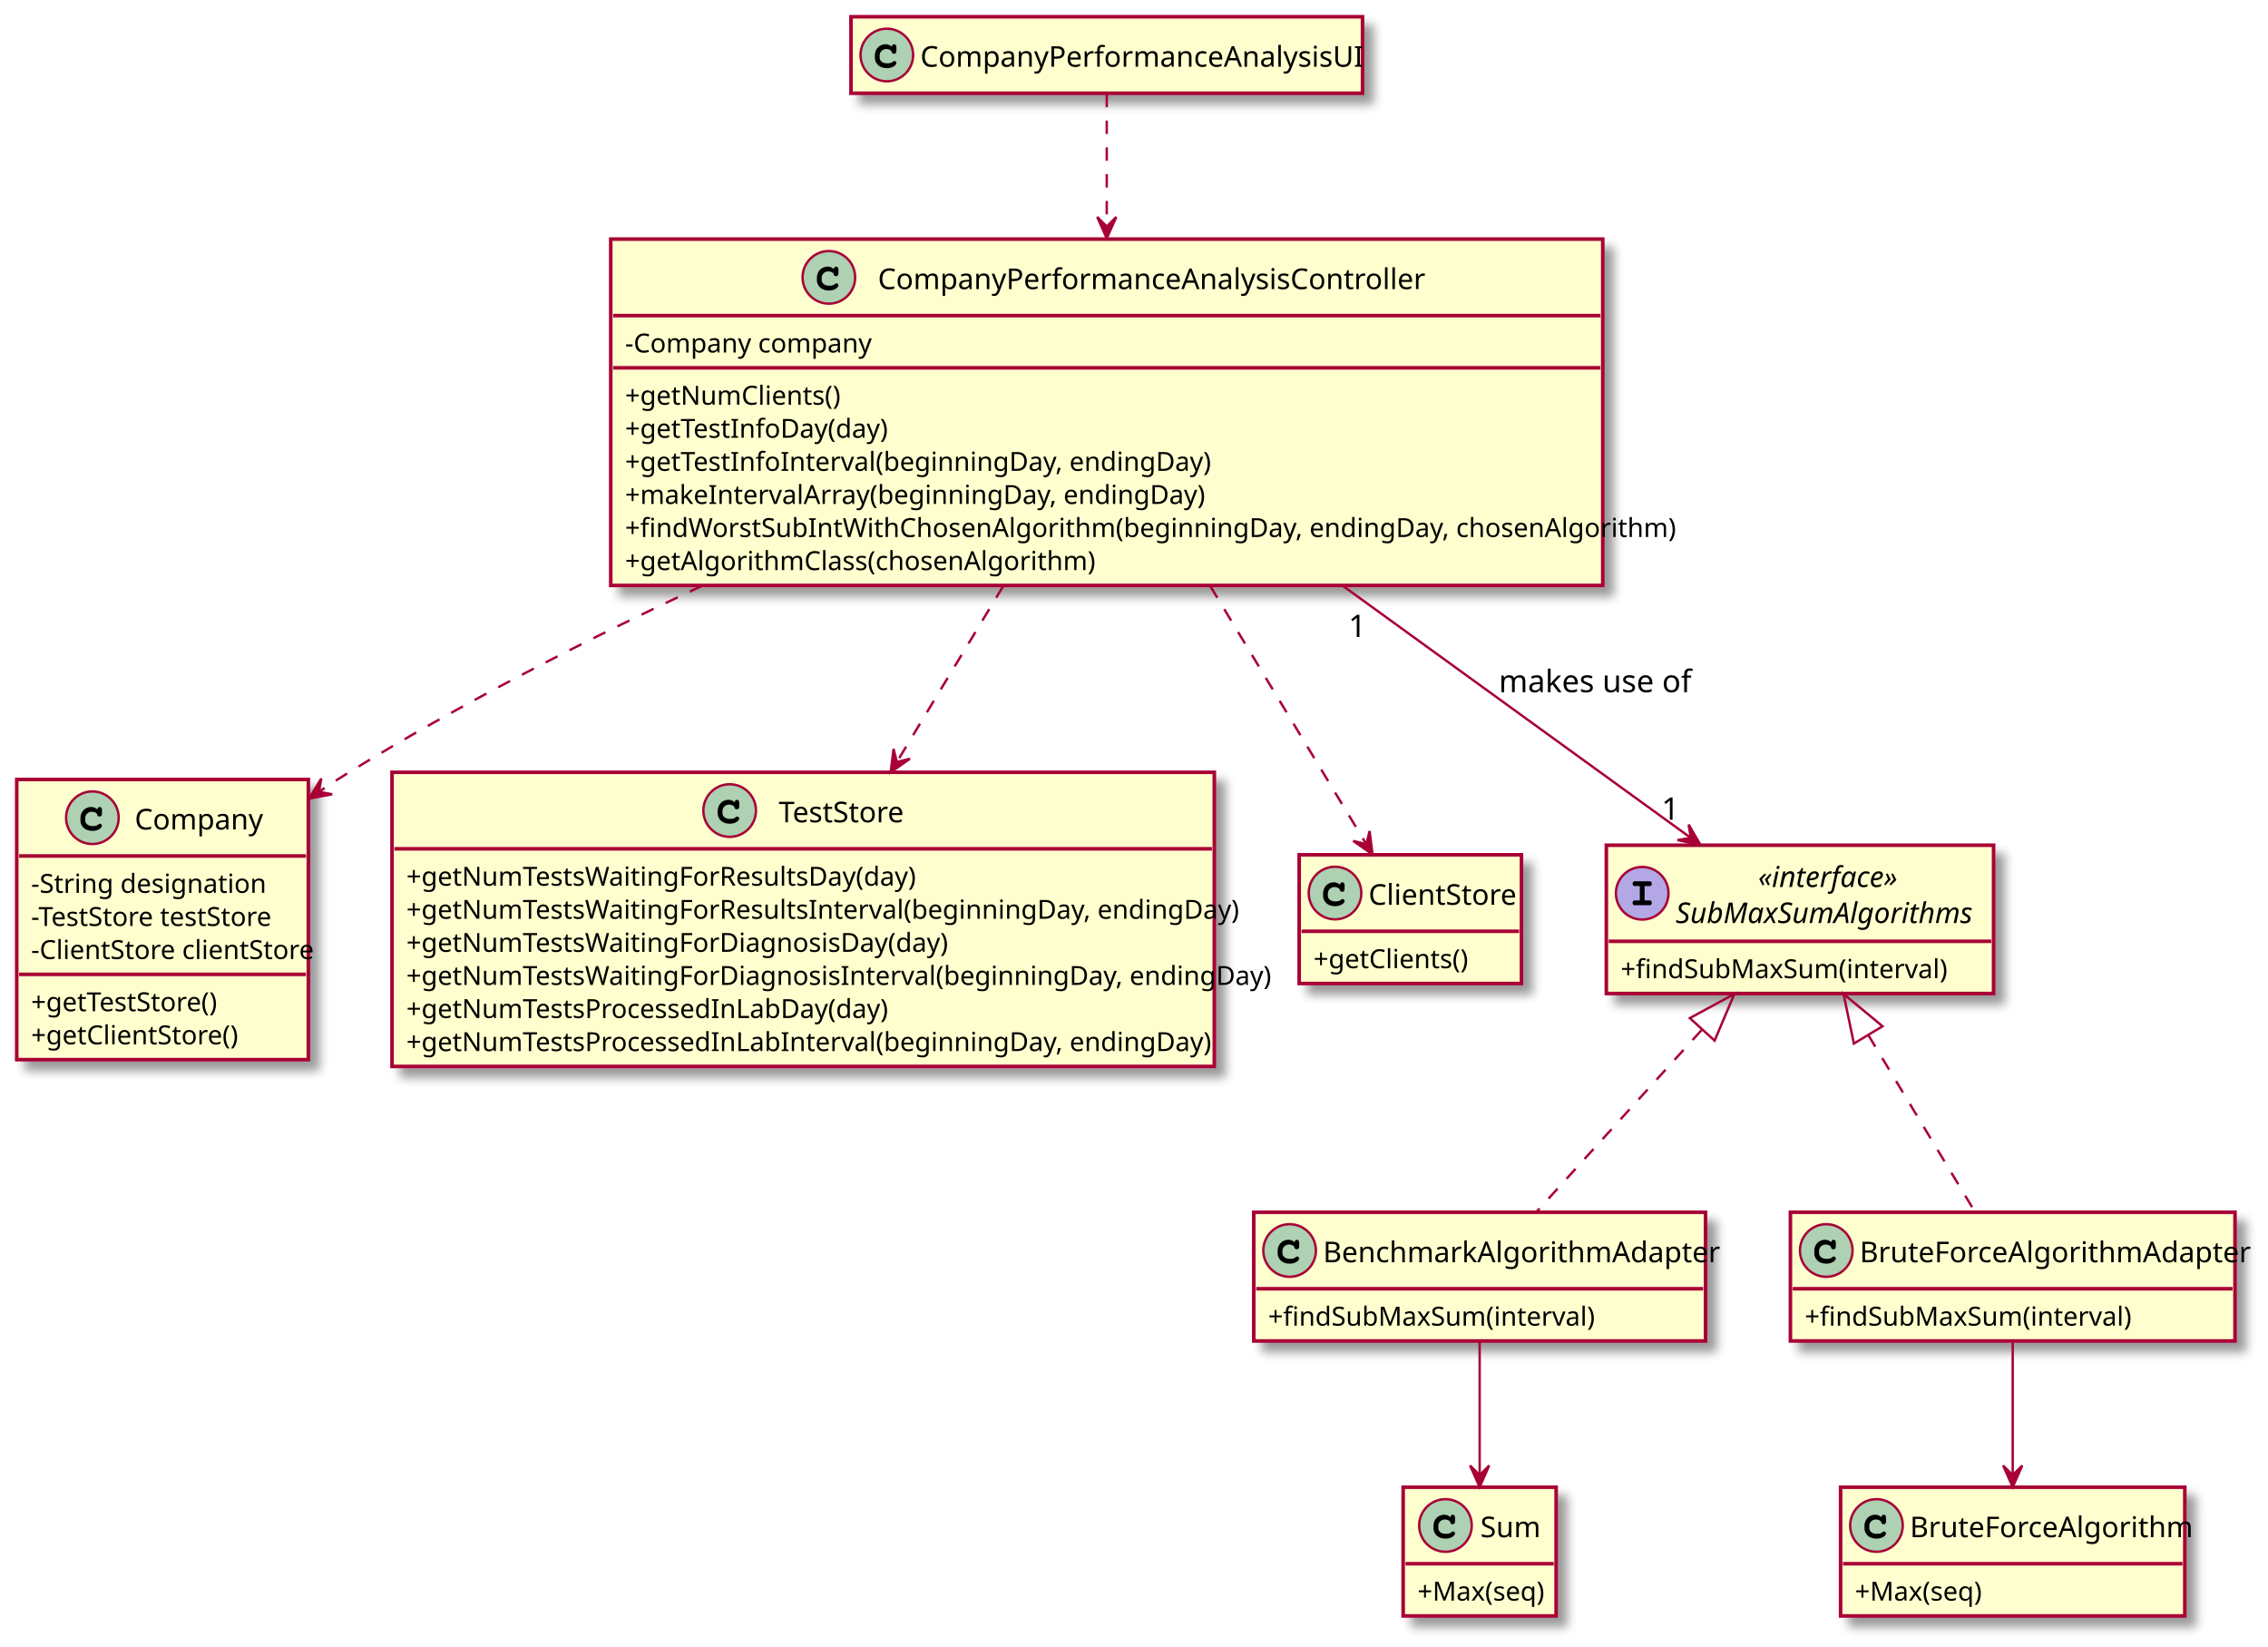
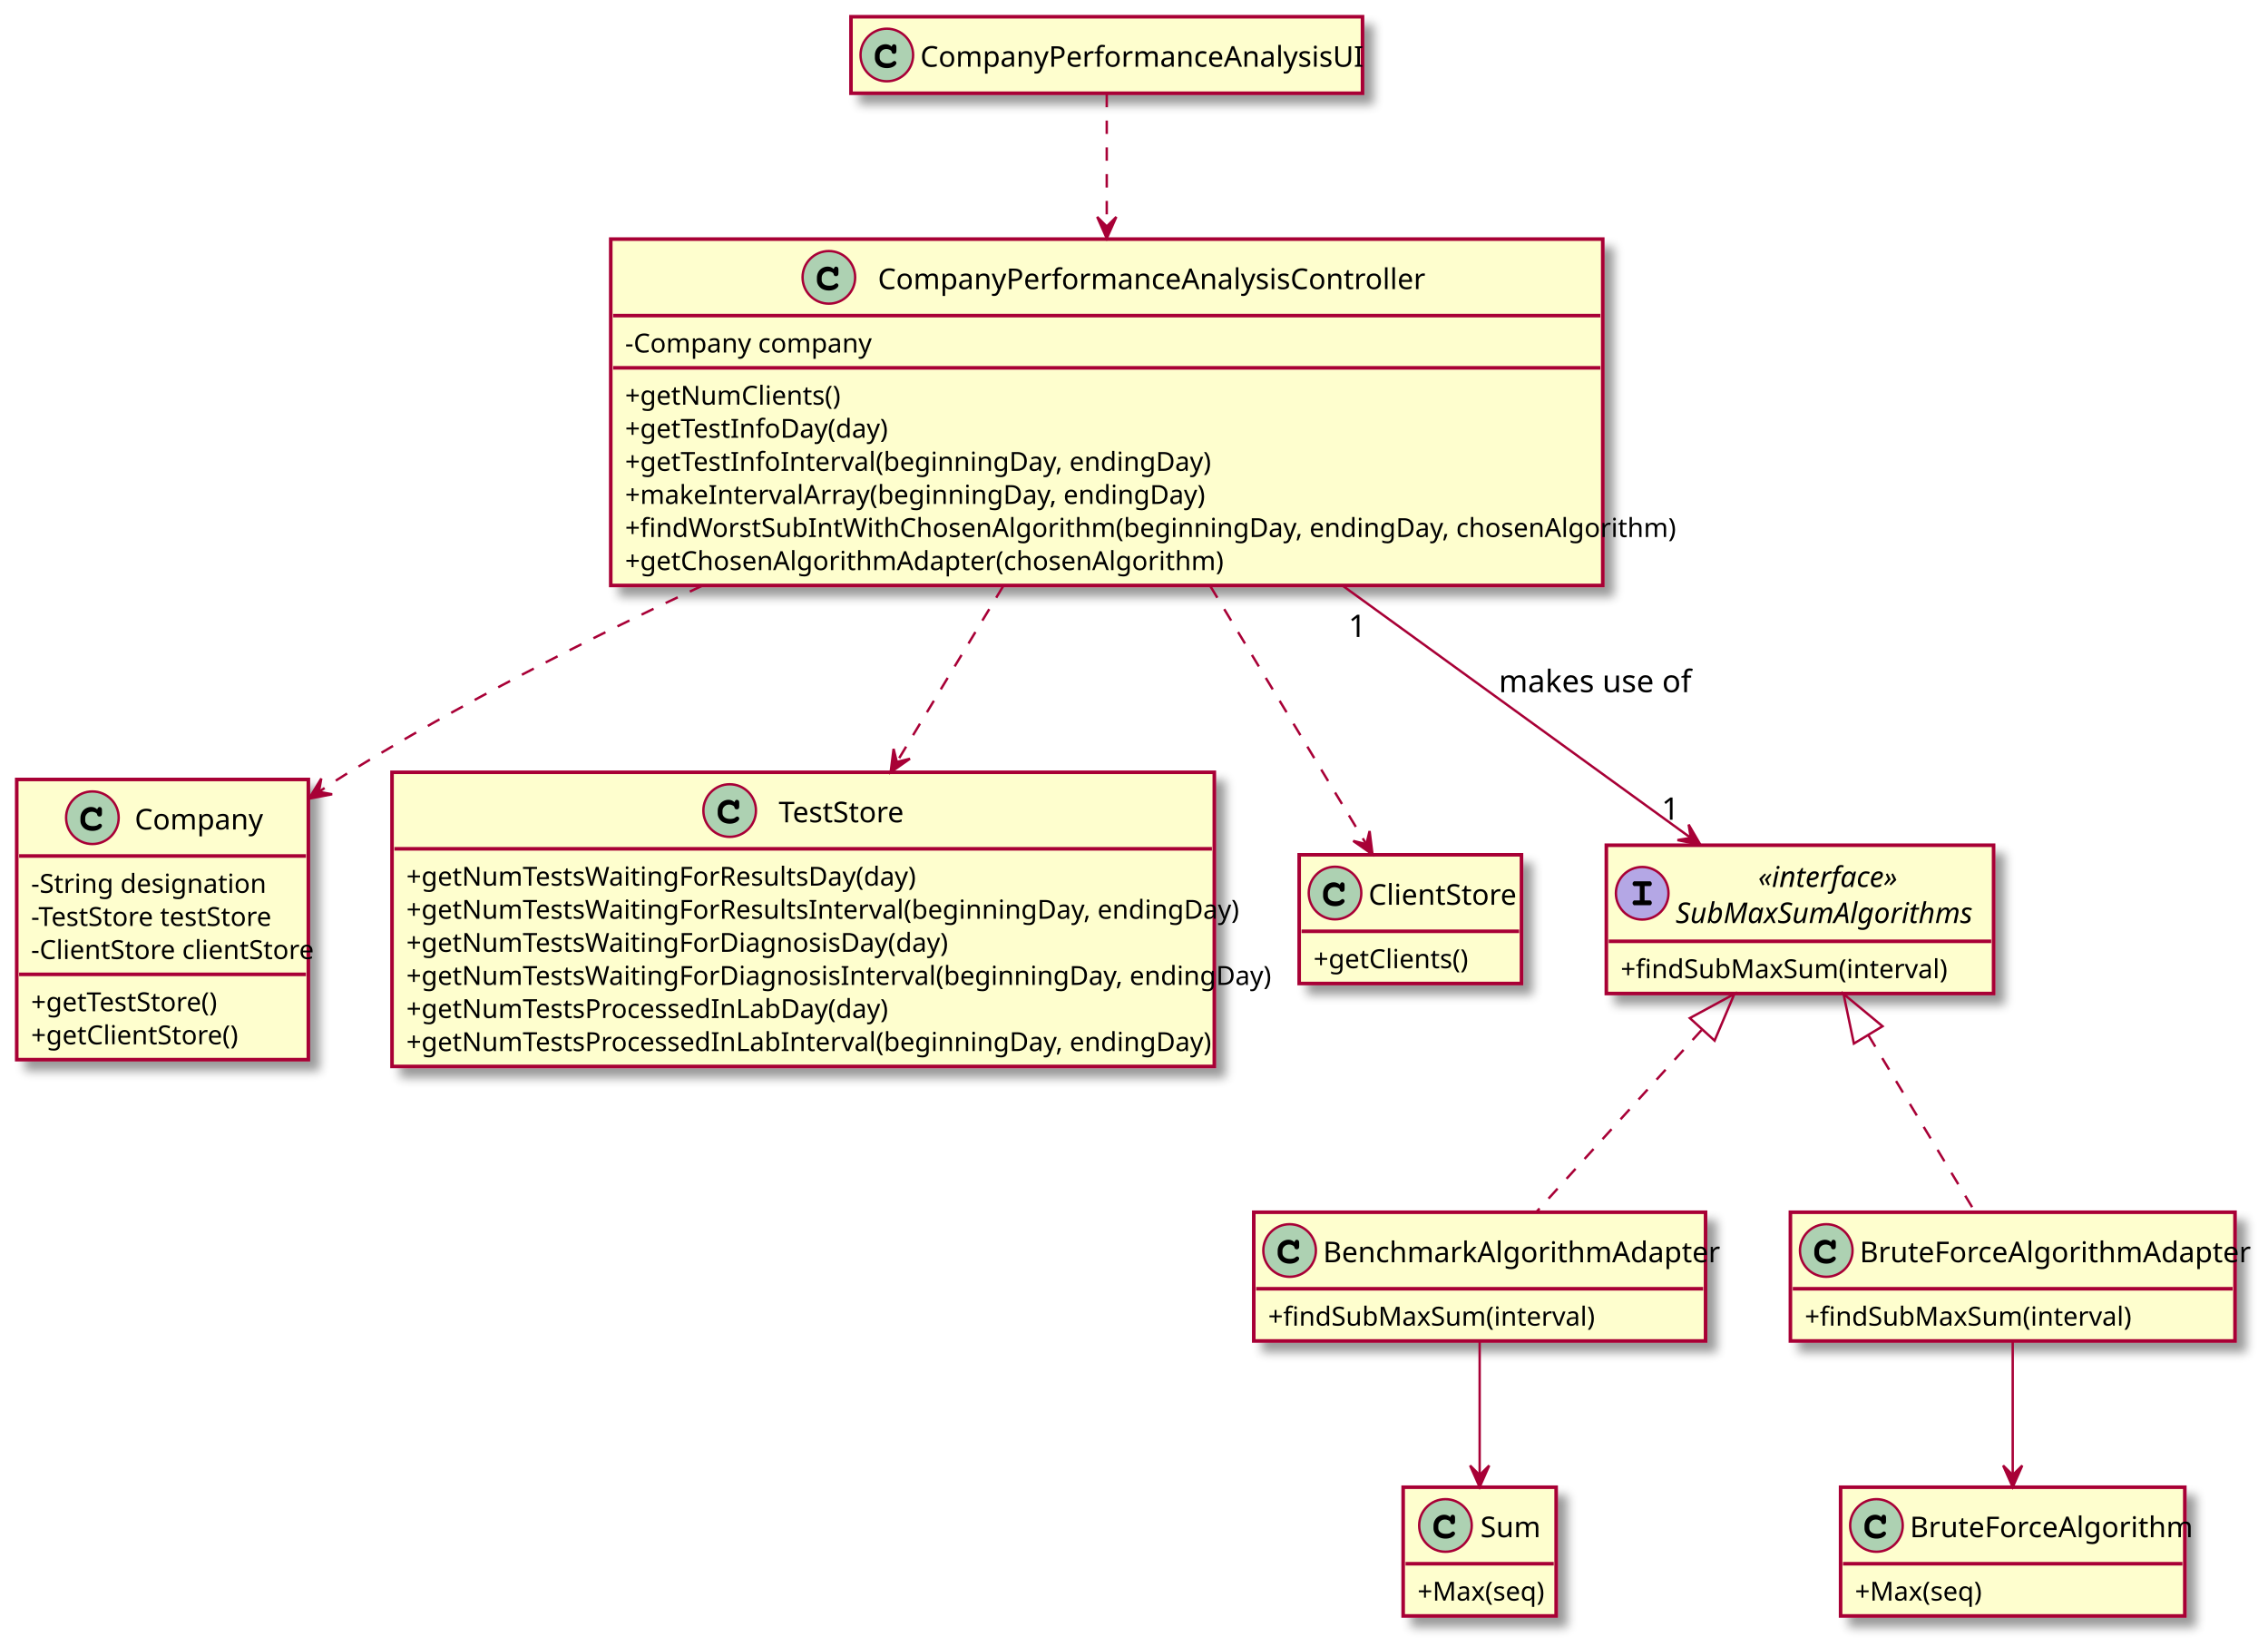
<svg xmlns="http://www.w3.org/2000/svg" contentScriptType="application/ecmascript" contentStyleType="text/css" height="861.25px" preserveAspectRatio="none" style="width:1186px;height:861px;background:#FFFFFF;" version="1.1" viewBox="0 0 1186 861" width="1186.25px" zoomAndPan="magnify">
  <defs>
-     <filter height="300%" id="fi8g4m4kaugmg" width="300%" x="-1" y="-1">
+     <filter height="300%" id="flxlglks0n25r" width="300%" x="-1" y="-1">
      <feGaussianBlur result="blurOut" stdDeviation="2.5" />
      <feColorMatrix in="blurOut" result="blurOut2" type="matrix" values="0 0 0 0 0 0 0 0 0 0 0 0 0 0 0 0 0 0 .4 0" />
      <feOffset dx="5.0" dy="5.0" in="blurOut2" result="blurOut3" />
      <feBlend in="SourceGraphic" in2="blurOut3" mode="normal" />
    </filter>
  </defs>
  <g>
-     <rect codeLine="7" fill="#FEFECE" filter="url(#fi8g4m4kaugmg)" height="146.475" id="Company" style="stroke:#A80036;stroke-width:1.875;" width="152.5" x="8.75" y="407.5" />
+     <rect codeLine="7" fill="#FEFECE" filter="url(#flxlglks0n25r)" height="146.475" id="Company" style="stroke:#A80036;stroke-width:1.875;" width="152.5" x="8.75" y="407.5" />
    <ellipse cx="48.312" cy="427.5" fill="#ADD1B2" rx="13.75" ry="13.75" style="stroke:#A80036;stroke-width:1.25;" />
    <path d="M50.812,423.125 Q51.066,422.5 51.359,422.188 Q51.652,421.875 51.984,421.875 Q52.57,421.875 52.941,422.227 Q53.312,422.578 53.312,423.398 L53.312,425.352 Q53.312,426.172 52.961,426.523 Q52.609,426.875 52.062,426.875 Q51.574,426.875 51.262,426.66 Q50.949,426.445 50.812,425.879 Q50.754,425.488 50.539,425.273 Q50.148,424.863 49.445,424.629 Q48.742,424.375 48.039,424.375 Q47.16,424.375 46.418,424.727 Q45.695,425.078 45.129,425.859 Q44.562,426.641 44.562,427.715 L44.562,428.867 Q44.562,430.156 45.617,431.016 Q46.672,431.875 48.547,431.875 Q49.66,431.875 50.441,431.621 Q50.891,431.484 51.398,431.035 Q51.73,430.781 51.906,430.703 Q52.082,430.625 52.297,430.625 Q52.707,430.625 53,430.957 Q53.312,431.269 53.312,431.719 Q53.312,432.148 52.883,432.656 Q52.258,433.398 51.262,433.809 Q49.953,434.375 48.352,434.375 Q46.477,434.375 44.973,433.633 Q43.762,433.047 42.902,431.777 Q42.062,430.508 42.062,429.004 L42.062,427.637 Q42.062,426.074 42.805,424.707 Q43.566,423.34 44.875,422.617 Q46.203,421.875 47.688,421.875 Q48.586,421.875 49.367,422.188 Q50.148,422.5 50.812,423.125 Z " fill="#000000" />
    <text fill="#000000" font-family="sans-serif" font-size="15" lengthAdjust="spacing" textLength="66.25" x="70.438" y="433.638">Company</text>
    <line style="stroke:#A80036;stroke-width:1.875;" x1="10" x2="160" y1="447.5" y2="447.5" />
    <text fill="#000000" font-family="sans-serif" font-size="13.75" lengthAdjust="spacing" textLength="112.5" x="16.25" y="466.774">-String designation</text>
    <text fill="#000000" font-family="sans-serif" font-size="13.75" lengthAdjust="spacing" textLength="122.5" x="16.25" y="484.069">-TestStore testStore</text>
    <text fill="#000000" font-family="sans-serif" font-size="13.75" lengthAdjust="spacing" textLength="137.5" x="16.25" y="501.363">-ClientStore clientStore</text>
    <line style="stroke:#A80036;stroke-width:1.875;" x1="10" x2="160" y1="509.385" y2="509.385" />
    <text fill="#000000" font-family="sans-serif" font-size="13.75" lengthAdjust="spacing" textLength="95" x="16.25" y="528.658">+getTestStore()</text>
    <text fill="#000000" font-family="sans-serif" font-size="13.75" lengthAdjust="spacing" textLength="101.25" x="16.25" y="545.953">+getClientStore()</text>
-     <rect codeLine="15" fill="#FEFECE" filter="url(#fi8g4m4kaugmg)" height="153.769" id="TestStore" style="stroke:#A80036;stroke-width:1.875;" width="430" x="205" y="403.75" />
+     <rect codeLine="15" fill="#FEFECE" filter="url(#flxlglks0n25r)" height="153.769" id="TestStore" style="stroke:#A80036;stroke-width:1.875;" width="430" x="205" y="403.75" />
    <ellipse cx="381.562" cy="423.75" fill="#ADD1B2" rx="13.75" ry="13.75" style="stroke:#A80036;stroke-width:1.25;" />
    <path d="M384.062,419.375 Q384.316,418.75 384.609,418.438 Q384.902,418.125 385.234,418.125 Q385.82,418.125 386.191,418.477 Q386.562,418.828 386.562,419.648 L386.562,421.602 Q386.562,422.422 386.211,422.773 Q385.859,423.125 385.312,423.125 Q384.824,423.125 384.512,422.91 Q384.199,422.695 384.062,422.129 Q384.004,421.738 383.789,421.523 Q383.398,421.113 382.695,420.879 Q381.992,420.625 381.289,420.625 Q380.41,420.625 379.668,420.977 Q378.945,421.328 378.379,422.109 Q377.812,422.891 377.812,423.965 L377.812,425.117 Q377.812,426.406 378.867,427.266 Q379.922,428.125 381.797,428.125 Q382.91,428.125 383.691,427.871 Q384.141,427.734 384.648,427.285 Q384.981,427.031 385.156,426.953 Q385.332,426.875 385.547,426.875 Q385.957,426.875 386.25,427.207 Q386.562,427.519 386.562,427.969 Q386.562,428.398 386.133,428.906 Q385.508,429.648 384.512,430.059 Q383.203,430.625 381.602,430.625 Q379.727,430.625 378.223,429.883 Q377.012,429.297 376.152,428.027 Q375.312,426.758 375.312,425.254 L375.312,423.887 Q375.312,422.324 376.055,420.957 Q376.816,419.59 378.125,418.867 Q379.453,418.125 380.938,418.125 Q381.836,418.125 382.617,418.438 Q383.398,418.75 384.062,419.375 Z " fill="#000000" />
    <text fill="#000000" font-family="sans-serif" font-size="15" lengthAdjust="spacing" textLength="66.25" x="407.188" y="429.888">TestStore</text>
    <line style="stroke:#A80036;stroke-width:1.875;" x1="206.25" x2="633.75" y1="443.75" y2="443.75" />
    <text fill="#000000" font-family="sans-serif" font-size="13.75" lengthAdjust="spacing" textLength="251.25" x="212.5" y="463.024">+getNumTestsWaitingForResultsDay(day)</text>
    <text fill="#000000" font-family="sans-serif" font-size="13.75" lengthAdjust="spacing" textLength="401.25" x="212.5" y="480.319">+getNumTestsWaitingForResultsInterval(beginningDay, endingDay)</text>
    <text fill="#000000" font-family="sans-serif" font-size="13.75" lengthAdjust="spacing" textLength="265" x="212.5" y="497.613">+getNumTestsWaitingForDiagnosisDay(day)</text>
    <text fill="#000000" font-family="sans-serif" font-size="13.75" lengthAdjust="spacing" textLength="415" x="212.5" y="514.908">+getNumTestsWaitingForDiagnosisInterval(beginningDay, endingDay)</text>
    <text fill="#000000" font-family="sans-serif" font-size="13.75" lengthAdjust="spacing" textLength="240" x="212.5" y="532.203">+getNumTestsProcessedInLabDay(day)</text>
    <text fill="#000000" font-family="sans-serif" font-size="13.75" lengthAdjust="spacing" textLength="390" x="212.5" y="549.498">+getNumTestsProcessedInLabInterval(beginningDay, endingDay)</text>
-     <rect codeLine="24" fill="#FEFECE" filter="url(#fi8g4m4kaugmg)" height="67.295" id="ClientStore" style="stroke:#A80036;stroke-width:1.875;" width="116.25" x="679.375" y="446.875" />
+     <rect codeLine="24" fill="#FEFECE" filter="url(#flxlglks0n25r)" height="67.295" id="ClientStore" style="stroke:#A80036;stroke-width:1.875;" width="116.25" x="679.375" y="446.875" />
    <ellipse cx="698.125" cy="466.875" fill="#ADD1B2" rx="13.75" ry="13.75" style="stroke:#A80036;stroke-width:1.25;" />
    <path d="M700.625,462.5 Q700.879,461.875 701.172,461.562 Q701.465,461.25 701.797,461.25 Q702.383,461.25 702.754,461.602 Q703.125,461.953 703.125,462.773 L703.125,464.727 Q703.125,465.547 702.773,465.898 Q702.422,466.25 701.875,466.25 Q701.387,466.25 701.074,466.035 Q700.762,465.82 700.625,465.254 Q700.566,464.863 700.352,464.648 Q699.961,464.238 699.258,464.004 Q698.555,463.75 697.852,463.75 Q696.973,463.75 696.231,464.102 Q695.508,464.453 694.941,465.234 Q694.375,466.016 694.375,467.09 L694.375,468.242 Q694.375,469.531 695.43,470.391 Q696.484,471.25 698.359,471.25 Q699.473,471.25 700.254,470.996 Q700.703,470.859 701.211,470.41 Q701.543,470.156 701.719,470.078 Q701.894,470 702.109,470 Q702.519,470 702.812,470.332 Q703.125,470.644 703.125,471.094 Q703.125,471.523 702.695,472.031 Q702.07,472.773 701.074,473.184 Q699.766,473.75 698.164,473.75 Q696.289,473.75 694.785,473.008 Q693.574,472.422 692.715,471.152 Q691.875,469.883 691.875,468.379 L691.875,467.012 Q691.875,465.449 692.617,464.082 Q693.379,462.715 694.688,461.992 Q696.016,461.25 697.5,461.25 Q698.398,461.25 699.18,461.562 Q699.961,461.875 700.625,462.5 Z " fill="#000000" />
    <text fill="#000000" font-family="sans-serif" font-size="15" lengthAdjust="spacing" textLength="76.25" x="715.625" y="473.013">ClientStore</text>
    <line style="stroke:#A80036;stroke-width:1.875;" x1="680.625" x2="794.375" y1="486.875" y2="486.875" />
    <text fill="#000000" font-family="sans-serif" font-size="13.75" lengthAdjust="spacing" textLength="76.25" x="686.875" y="506.149">+getClients()</text>
-     <rect codeLine="28" fill="#FEFECE" filter="url(#fi8g4m4kaugmg)" height="181.065" id="CompanyPerformanceAnalysisController" style="stroke:#A80036;stroke-width:1.875;" width="518.75" x="319.375" y="125" />
+     <rect codeLine="28" fill="#FEFECE" filter="url(#flxlglks0n25r)" height="181.065" id="CompanyPerformanceAnalysisController" style="stroke:#A80036;stroke-width:1.875;" width="518.75" x="319.375" y="125" />
    <ellipse cx="433.438" cy="145" fill="#ADD1B2" rx="13.75" ry="13.75" style="stroke:#A80036;stroke-width:1.25;" />
    <path d="M435.938,140.625 Q436.191,140 436.484,139.688 Q436.777,139.375 437.109,139.375 Q437.695,139.375 438.066,139.727 Q438.438,140.078 438.438,140.898 L438.438,142.852 Q438.438,143.672 438.086,144.023 Q437.734,144.375 437.188,144.375 Q436.699,144.375 436.387,144.16 Q436.074,143.945 435.938,143.379 Q435.879,142.988 435.664,142.773 Q435.273,142.363 434.57,142.129 Q433.867,141.875 433.164,141.875 Q432.285,141.875 431.543,142.227 Q430.82,142.578 430.254,143.359 Q429.688,144.141 429.688,145.215 L429.688,146.367 Q429.688,147.656 430.742,148.516 Q431.797,149.375 433.672,149.375 Q434.785,149.375 435.566,149.121 Q436.016,148.984 436.523,148.535 Q436.856,148.281 437.031,148.203 Q437.207,148.125 437.422,148.125 Q437.832,148.125 438.125,148.457 Q438.438,148.769 438.438,149.219 Q438.438,149.648 438.008,150.156 Q437.383,150.898 436.387,151.309 Q435.078,151.875 433.477,151.875 Q431.602,151.875 430.098,151.133 Q428.887,150.547 428.027,149.277 Q427.188,148.008 427.188,146.504 L427.188,145.137 Q427.188,143.574 427.93,142.207 Q428.691,140.84 430,140.117 Q431.328,139.375 432.812,139.375 Q433.711,139.375 434.492,139.688 Q435.273,140 435.938,140.625 Z " fill="#000000" />
    <text fill="#000000" font-family="sans-serif" font-size="15" lengthAdjust="spacing" textLength="280" x="459.062" y="151.138">CompanyPerformanceAnalysisController</text>
    <line style="stroke:#A80036;stroke-width:1.875;" x1="320.625" x2="836.875" y1="165" y2="165" />
    <text fill="#000000" font-family="sans-serif" font-size="13.75" lengthAdjust="spacing" textLength="120" x="326.875" y="184.274">-Company company</text>
    <line style="stroke:#A80036;stroke-width:1.875;" x1="320.625" x2="836.875" y1="192.295" y2="192.295" />
    <text fill="#000000" font-family="sans-serif" font-size="13.75" lengthAdjust="spacing" textLength="102.5" x="326.875" y="211.569">+getNumClients()</text>
    <text fill="#000000" font-family="sans-serif" font-size="13.75" lengthAdjust="spacing" textLength="131.25" x="326.875" y="228.863">+getTestInfoDay(day)</text>
    <text fill="#000000" font-family="sans-serif" font-size="13.75" lengthAdjust="spacing" textLength="281.25" x="326.875" y="246.158">+getTestInfoInterval(beginningDay, endingDay)</text>
    <text fill="#000000" font-family="sans-serif" font-size="13.75" lengthAdjust="spacing" textLength="280" x="326.875" y="263.453">+makeIntervalArray(beginningDay, endingDay)</text>
    <text fill="#000000" font-family="sans-serif" font-size="13.75" lengthAdjust="spacing" textLength="503.75" x="326.875" y="280.748">+findWorstSubIntWithChosenAlgorithm(beginningDay, endingDay, chosenAlgorithm)</text>
-     <text fill="#000000" font-family="sans-serif" font-size="13.75" lengthAdjust="spacing" textLength="227.5" x="326.875" y="298.043">+getAlgorithmClass(chosenAlgorithm)</text>
-     <rect codeLine="38" fill="#FEFECE" filter="url(#fi8g4m4kaugmg)" height="40" id="CompanyPerformanceAnalysisUI" style="stroke:#A80036;stroke-width:1.875;" width="267.5" x="445" y="8.75" />
+     <text fill="#000000" font-family="sans-serif" font-size="13.75" lengthAdjust="spacing" textLength="288.75" x="326.875" y="298.043">+getChosenAlgorithmAdapter(chosenAlgorithm)</text>
+     <rect codeLine="38" fill="#FEFECE" filter="url(#flxlglks0n25r)" height="40" id="CompanyPerformanceAnalysisUI" style="stroke:#A80036;stroke-width:1.875;" width="267.5" x="445" y="8.75" />
    <ellipse cx="463.75" cy="28.75" fill="#ADD1B2" rx="13.75" ry="13.75" style="stroke:#A80036;stroke-width:1.25;" />
    <path d="M466.25,24.375 Q466.504,23.75 466.797,23.438 Q467.09,23.125 467.422,23.125 Q468.008,23.125 468.379,23.477 Q468.75,23.828 468.75,24.648 L468.75,26.602 Q468.75,27.422 468.398,27.773 Q468.047,28.125 467.5,28.125 Q467.012,28.125 466.699,27.91 Q466.387,27.695 466.25,27.129 Q466.191,26.738 465.977,26.523 Q465.586,26.113 464.883,25.879 Q464.18,25.625 463.477,25.625 Q462.598,25.625 461.856,25.977 Q461.133,26.328 460.566,27.109 Q460,27.891 460,28.965 L460,30.117 Q460,31.406 461.055,32.266 Q462.109,33.125 463.984,33.125 Q465.098,33.125 465.879,32.871 Q466.328,32.734 466.836,32.285 Q467.168,32.031 467.344,31.953 Q467.519,31.875 467.734,31.875 Q468.144,31.875 468.438,32.207 Q468.75,32.52 468.75,32.969 Q468.75,33.398 468.32,33.906 Q467.695,34.648 466.699,35.059 Q465.391,35.625 463.789,35.625 Q461.914,35.625 460.41,34.883 Q459.199,34.297 458.34,33.027 Q457.5,31.758 457.5,30.254 L457.5,28.887 Q457.5,27.324 458.242,25.957 Q459.004,24.59 460.312,23.867 Q461.641,23.125 463.125,23.125 Q464.023,23.125 464.805,23.438 Q465.586,23.75 466.25,24.375 Z " fill="#000000" />
    <text fill="#000000" font-family="sans-serif" font-size="15" lengthAdjust="spacing" textLength="227.5" x="481.25" y="34.888">CompanyPerformanceAnalysisUI</text>
-     <rect codeLine="41" fill="#FEFECE" filter="url(#fi8g4m4kaugmg)" height="77.529" id="SubMaxSumAlgorithms" style="stroke:#A80036;stroke-width:1.875;" width="202.5" x="840" y="441.875" />
+     <rect codeLine="41" fill="#FEFECE" filter="url(#flxlglks0n25r)" height="77.529" id="SubMaxSumAlgorithms" style="stroke:#A80036;stroke-width:1.875;" width="202.5" x="840" y="441.875" />
    <ellipse cx="858.75" cy="466.992" fill="#B4A7E5" rx="13.75" ry="13.75" style="stroke:#A80036;stroke-width:1.25;" />
    <path d="M860,463.242 L860,470.742 L862.5,470.742 L863.106,470.742 L863.75,471.523 L863.75,471.992 L863.75,472.461 L863.106,473.242 L862.5,473.242 L855,473.242 L854.394,473.242 L853.75,472.461 L853.75,471.992 L853.75,471.523 L854.394,470.742 L855,470.742 L857.5,470.742 L857.5,463.242 L855,463.242 L854.394,463.242 L853.75,462.461 L853.75,461.992 L853.75,461.523 L854.394,460.742 L855,460.742 L862.5,460.742 L863.106,460.742 L863.75,461.523 L863.75,461.992 L863.75,462.461 L863.106,463.242 L862.5,463.242 L860,463.242 Z " fill="#000000" />
    <text fill="#000000" font-family="sans-serif" font-size="15" font-style="italic" lengthAdjust="spacing" textLength="76.25" x="919.375" y="463.696">«interface»</text>
    <text fill="#000000" font-family="sans-serif" font-size="15" font-style="italic" lengthAdjust="spacing" textLength="162.5" x="876.25" y="482.563">SubMaxSumAlgorithms</text>
    <line style="stroke:#A80036;stroke-width:1.875;" x1="841.25" x2="1041.25" y1="492.109" y2="492.109" />
    <text fill="#000000" font-family="sans-serif" font-size="13.75" lengthAdjust="spacing" textLength="158.75" x="847.5" y="511.383">+findSubMaxSum(interval)</text>
-     <rect codeLine="69" fill="#FEFECE" filter="url(#fi8g4m4kaugmg)" height="67.295" id="BenchmarkAlgorithmAdapter" style="stroke:#A80036;stroke-width:1.875;" width="236.25" x="655.625" y="633.75" />
+     <rect codeLine="69" fill="#FEFECE" filter="url(#flxlglks0n25r)" height="67.295" id="BenchmarkAlgorithmAdapter" style="stroke:#A80036;stroke-width:1.875;" width="236.25" x="655.625" y="633.75" />
    <ellipse cx="674.375" cy="653.75" fill="#ADD1B2" rx="13.75" ry="13.75" style="stroke:#A80036;stroke-width:1.25;" />
    <path d="M676.875,649.375 Q677.129,648.75 677.422,648.438 Q677.715,648.125 678.047,648.125 Q678.633,648.125 679.004,648.477 Q679.375,648.828 679.375,649.648 L679.375,651.602 Q679.375,652.422 679.023,652.773 Q678.672,653.125 678.125,653.125 Q677.637,653.125 677.324,652.91 Q677.012,652.695 676.875,652.129 Q676.816,651.738 676.602,651.523 Q676.211,651.113 675.508,650.879 Q674.805,650.625 674.102,650.625 Q673.223,650.625 672.481,650.977 Q671.758,651.328 671.191,652.109 Q670.625,652.891 670.625,653.965 L670.625,655.117 Q670.625,656.406 671.68,657.266 Q672.734,658.125 674.609,658.125 Q675.723,658.125 676.504,657.871 Q676.953,657.734 677.461,657.285 Q677.793,657.031 677.969,656.953 Q678.144,656.875 678.359,656.875 Q678.769,656.875 679.062,657.207 Q679.375,657.519 679.375,657.969 Q679.375,658.398 678.945,658.906 Q678.32,659.648 677.324,660.059 Q676.016,660.625 674.414,660.625 Q672.539,660.625 671.035,659.883 Q669.824,659.297 668.965,658.027 Q668.125,656.758 668.125,655.254 L668.125,653.887 Q668.125,652.324 668.867,650.957 Q669.629,649.59 670.938,648.867 Q672.266,648.125 673.75,648.125 Q674.648,648.125 675.43,648.438 Q676.211,648.75 676.875,649.375 Z " fill="#000000" />
    <text fill="#000000" font-family="sans-serif" font-size="15" lengthAdjust="spacing" textLength="196.25" x="691.875" y="659.888">BenchmarkAlgorithmAdapter</text>
    <line style="stroke:#A80036;stroke-width:1.875;" x1="656.875" x2="890.625" y1="673.75" y2="673.75" />
    <text fill="#000000" font-family="sans-serif" font-size="13.75" lengthAdjust="spacing" textLength="158.75" x="663.125" y="693.024">+findSubMaxSum(interval)</text>
-     <rect codeLine="70" fill="#FEFECE" filter="url(#fi8g4m4kaugmg)" height="67.295" id="BruteForceAlgorithmAdapter" style="stroke:#A80036;stroke-width:1.875;" width="232.5" x="936.25" y="633.75" />
+     <rect codeLine="70" fill="#FEFECE" filter="url(#flxlglks0n25r)" height="67.295" id="BruteForceAlgorithmAdapter" style="stroke:#A80036;stroke-width:1.875;" width="232.5" x="936.25" y="633.75" />
    <ellipse cx="955" cy="653.75" fill="#ADD1B2" rx="13.75" ry="13.75" style="stroke:#A80036;stroke-width:1.25;" />
    <path d="M957.5,649.375 Q957.754,648.75 958.047,648.438 Q958.34,648.125 958.672,648.125 Q959.258,648.125 959.629,648.477 Q960,648.828 960,649.648 L960,651.602 Q960,652.422 959.648,652.773 Q959.297,653.125 958.75,653.125 Q958.262,653.125 957.949,652.91 Q957.637,652.695 957.5,652.129 Q957.441,651.738 957.227,651.523 Q956.836,651.113 956.133,650.879 Q955.43,650.625 954.727,650.625 Q953.848,650.625 953.106,650.977 Q952.383,651.328 951.816,652.109 Q951.25,652.891 951.25,653.965 L951.25,655.117 Q951.25,656.406 952.305,657.266 Q953.359,658.125 955.234,658.125 Q956.348,658.125 957.129,657.871 Q957.578,657.734 958.086,657.285 Q958.418,657.031 958.594,656.953 Q958.769,656.875 958.984,656.875 Q959.394,656.875 959.688,657.207 Q960,657.519 960,657.969 Q960,658.398 959.57,658.906 Q958.945,659.648 957.949,660.059 Q956.641,660.625 955.039,660.625 Q953.164,660.625 951.66,659.883 Q950.449,659.297 949.59,658.027 Q948.75,656.758 948.75,655.254 L948.75,653.887 Q948.75,652.324 949.492,650.957 Q950.254,649.59 951.562,648.867 Q952.891,648.125 954.375,648.125 Q955.273,648.125 956.055,648.438 Q956.836,648.75 957.5,649.375 Z " fill="#000000" />
    <text fill="#000000" font-family="sans-serif" font-size="15" lengthAdjust="spacing" textLength="192.5" x="972.5" y="659.888">BruteForceAlgorithmAdapter</text>
    <line style="stroke:#A80036;stroke-width:1.875;" x1="937.5" x2="1167.5" y1="673.75" y2="673.75" />
    <text fill="#000000" font-family="sans-serif" font-size="13.75" lengthAdjust="spacing" textLength="158.75" x="943.75" y="693.024">+findSubMaxSum(interval)</text>
-     <rect codeLine="53" fill="#FEFECE" filter="url(#fi8g4m4kaugmg)" height="67.295" id="Sum" style="stroke:#A80036;stroke-width:1.875;" width="80" x="733.75" y="777.5" />
+     <rect codeLine="53" fill="#FEFECE" filter="url(#flxlglks0n25r)" height="67.295" id="Sum" style="stroke:#A80036;stroke-width:1.875;" width="80" x="733.75" y="777.5" />
    <ellipse cx="755.875" cy="797.5" fill="#ADD1B2" rx="13.75" ry="13.75" style="stroke:#A80036;stroke-width:1.25;" />
    <path d="M758.375,793.125 Q758.629,792.5 758.922,792.188 Q759.215,791.875 759.547,791.875 Q760.133,791.875 760.504,792.227 Q760.875,792.578 760.875,793.398 L760.875,795.352 Q760.875,796.172 760.523,796.523 Q760.172,796.875 759.625,796.875 Q759.137,796.875 758.824,796.66 Q758.512,796.445 758.375,795.879 Q758.316,795.488 758.102,795.273 Q757.711,794.863 757.008,794.629 Q756.305,794.375 755.602,794.375 Q754.723,794.375 753.981,794.727 Q753.258,795.078 752.691,795.859 Q752.125,796.641 752.125,797.715 L752.125,798.867 Q752.125,800.156 753.18,801.016 Q754.234,801.875 756.109,801.875 Q757.223,801.875 758.004,801.621 Q758.453,801.484 758.961,801.035 Q759.293,800.781 759.469,800.703 Q759.644,800.625 759.859,800.625 Q760.269,800.625 760.562,800.957 Q760.875,801.269 760.875,801.719 Q760.875,802.148 760.445,802.656 Q759.82,803.398 758.824,803.809 Q757.516,804.375 755.914,804.375 Q754.039,804.375 752.535,803.633 Q751.324,803.047 750.465,801.777 Q749.625,800.508 749.625,799.004 L749.625,797.637 Q749.625,796.074 750.367,794.707 Q751.129,793.34 752.438,792.617 Q753.766,791.875 755.25,791.875 Q756.148,791.875 756.93,792.188 Q757.711,792.5 758.375,793.125 Z " fill="#000000" />
    <text fill="#000000" font-family="sans-serif" font-size="15" lengthAdjust="spacing" textLength="32.5" x="774.125" y="803.638">Sum</text>
    <line style="stroke:#A80036;stroke-width:1.875;" x1="735" x2="812.5" y1="817.5" y2="817.5" />
    <text fill="#000000" font-family="sans-serif" font-size="13.75" lengthAdjust="spacing" textLength="65" x="741.25" y="836.774">+Max(seq)</text>
-     <rect codeLine="57" fill="#FEFECE" filter="url(#fi8g4m4kaugmg)" height="67.295" id="BruteForceAlgorithm" style="stroke:#A80036;stroke-width:1.875;" width="180" x="962.5" y="777.5" />
+     <rect codeLine="57" fill="#FEFECE" filter="url(#flxlglks0n25r)" height="67.295" id="BruteForceAlgorithm" style="stroke:#A80036;stroke-width:1.875;" width="180" x="962.5" y="777.5" />
    <ellipse cx="981.25" cy="797.5" fill="#ADD1B2" rx="13.75" ry="13.75" style="stroke:#A80036;stroke-width:1.25;" />
    <path d="M983.75,793.125 Q984.004,792.5 984.297,792.188 Q984.59,791.875 984.922,791.875 Q985.508,791.875 985.879,792.227 Q986.25,792.578 986.25,793.398 L986.25,795.352 Q986.25,796.172 985.898,796.523 Q985.547,796.875 985,796.875 Q984.512,796.875 984.199,796.66 Q983.887,796.445 983.75,795.879 Q983.691,795.488 983.477,795.273 Q983.086,794.863 982.383,794.629 Q981.68,794.375 980.977,794.375 Q980.098,794.375 979.356,794.727 Q978.633,795.078 978.066,795.859 Q977.5,796.641 977.5,797.715 L977.5,798.867 Q977.5,800.156 978.555,801.016 Q979.609,801.875 981.484,801.875 Q982.598,801.875 983.379,801.621 Q983.828,801.484 984.336,801.035 Q984.668,800.781 984.844,800.703 Q985.019,800.625 985.234,800.625 Q985.644,800.625 985.938,800.957 Q986.25,801.269 986.25,801.719 Q986.25,802.148 985.82,802.656 Q985.195,803.398 984.199,803.809 Q982.891,804.375 981.289,804.375 Q979.414,804.375 977.91,803.633 Q976.699,803.047 975.84,801.777 Q975,800.508 975,799.004 L975,797.637 Q975,796.074 975.742,794.707 Q976.504,793.34 977.812,792.617 Q979.141,791.875 980.625,791.875 Q981.523,791.875 982.305,792.188 Q983.086,792.5 983.75,793.125 Z " fill="#000000" />
    <text fill="#000000" font-family="sans-serif" font-size="15" lengthAdjust="spacing" textLength="140" x="998.75" y="803.638">BruteForceAlgorithm</text>
    <line style="stroke:#A80036;stroke-width:1.875;" x1="963.75" x2="1141.25" y1="817.5" y2="817.5" />
    <text fill="#000000" font-family="sans-serif" font-size="13.75" lengthAdjust="spacing" textLength="65" x="970" y="836.774">+Max(seq)</text>
    <path codeLine="61" d="M578.75,49.038 C578.75,65.9 578.75,91.888 578.75,118.287 " fill="none" id="CompanyPerformanceAnalysisUI-to-CompanyPerformanceAnalysisController" style="stroke:#A80036;stroke-width:1.25;stroke-dasharray:7.0,7.0;" />
    <polygon fill="#A80036" points="578.75,124.65,583.75,113.4,578.75,118.4,573.75,113.4,578.75,124.65" style="stroke:#A80036;stroke-width:1.25;" />
    <path codeLine="62" d="M367.062,306.275 C306.05,334.8 240.363,368.262 182.5,403.75 C177.3,406.938 172.037,410.363 166.812,413.913 " fill="none" id="CompanyPerformanceAnalysisController-to-Company" style="stroke:#A80036;stroke-width:1.25;stroke-dasharray:7.0,7.0;" />
    <polygon fill="#A80036" points="161.6,417.512,173.698,415.231,166.742,413.96,168.013,407.004,161.6,417.512" style="stroke:#A80036;stroke-width:1.25;" />
    <path codeLine="63" d="M632.938,306.475 C660.737,352.438 693.125,406 714.4,441.188 " fill="none" id="CompanyPerformanceAnalysisController-to-ClientStore" style="stroke:#A80036;stroke-width:1.25;stroke-dasharray:7.0,7.0;" />
    <polygon fill="#A80036" points="717.725,446.675,716.194,434.459,714.496,441.324,707.632,439.625,717.725,446.675" style="stroke:#A80036;stroke-width:1.25;" />
    <path codeLine="64" d="M524.562,306.475 C506.55,336.262 486.613,369.238 469.012,398.325 " fill="none" id="CompanyPerformanceAnalysisController-to-TestStore" style="stroke:#A80036;stroke-width:1.25;stroke-dasharray:7.0,7.0;" />
    <polygon fill="#A80036" points="465.75,403.712,475.843,396.663,468.979,398.361,467.281,391.497,465.75,403.712" style="stroke:#A80036;stroke-width:1.25;" />
    <path codeLine="65" d="M702.487,306.475 C764.038,351.05 835.45,402.762 884.025,437.938 " fill="none" id="CompanyPerformanceAnalysisController-to-SubMaxSumAlgorithms" style="stroke:#A80036;stroke-width:1.25;" />
    <polygon fill="#A80036" points="889.237,441.712,883.042,431.074,884.17,438.055,877.189,439.182,889.237,441.712" style="stroke:#A80036;stroke-width:1.25;" />
    <text fill="#000000" font-family="sans-serif" font-size="16.25" lengthAdjust="spacing" textLength="97.5" x="783.75" y="361.869">makes use of</text>
    <text fill="#000000" font-family="sans-serif" font-size="16.25" lengthAdjust="spacing" textLength="8.75" x="705.114" y="332.986">1</text>
    <text fill="#000000" font-family="sans-serif" font-size="16.25" lengthAdjust="spacing" textLength="8.75" x="868.858" y="428.536">1</text>
    <path codeLine="66" d="M773.75,701.513 C773.75,722.188 773.75,749.025 773.75,770.825 " fill="none" id="BenchmarkAlgorithmAdapter-to-Sum" style="stroke:#A80036;stroke-width:1.25;" />
    <polygon fill="#A80036" points="773.75,777.413,778.75,766.163,773.75,771.163,768.75,766.163,773.75,777.413" style="stroke:#A80036;stroke-width:1.25;" />
    <path codeLine="67" d="M1052.5,701.513 C1052.5,722.188 1052.5,749.025 1052.5,770.825 " fill="none" id="BruteForceAlgorithmAdapter-to-BruteForceAlgorithm" style="stroke:#A80036;stroke-width:1.25;" />
    <polygon fill="#A80036" points="1052.5,777.413,1057.5,766.163,1052.5,771.163,1047.5,766.163,1052.5,777.413" style="stroke:#A80036;stroke-width:1.25;" />
    <path d="M889.8,538.513 C861.5,569.65 827.413,607.188 803.525,633.487 " fill="none" id="SubMaxSumAlgorithms-backto-BenchmarkAlgorithmAdapter" style="stroke:#A80036;stroke-width:1.25;stroke-dasharray:7.0,7.0;" />
    <polygon fill="none" points="883.663,532.25,906.95,519.625,896.612,544.025,883.663,532.25" style="stroke:#A80036;stroke-width:1.25;" />
    <path d="M977.038,541.188 C995.5,571.775 1017.312,607.938 1032.725,633.487 " fill="none" id="SubMaxSumAlgorithms-backto-BruteForceAlgorithmAdapter" style="stroke:#A80036;stroke-width:1.25;stroke-dasharray:7.0,7.0;" />
    <polygon fill="none" points="969.45,545.562,964.038,519.625,984.438,536.513,969.45,545.562" style="stroke:#A80036;stroke-width:1.25;" />
  </g>
</svg>
